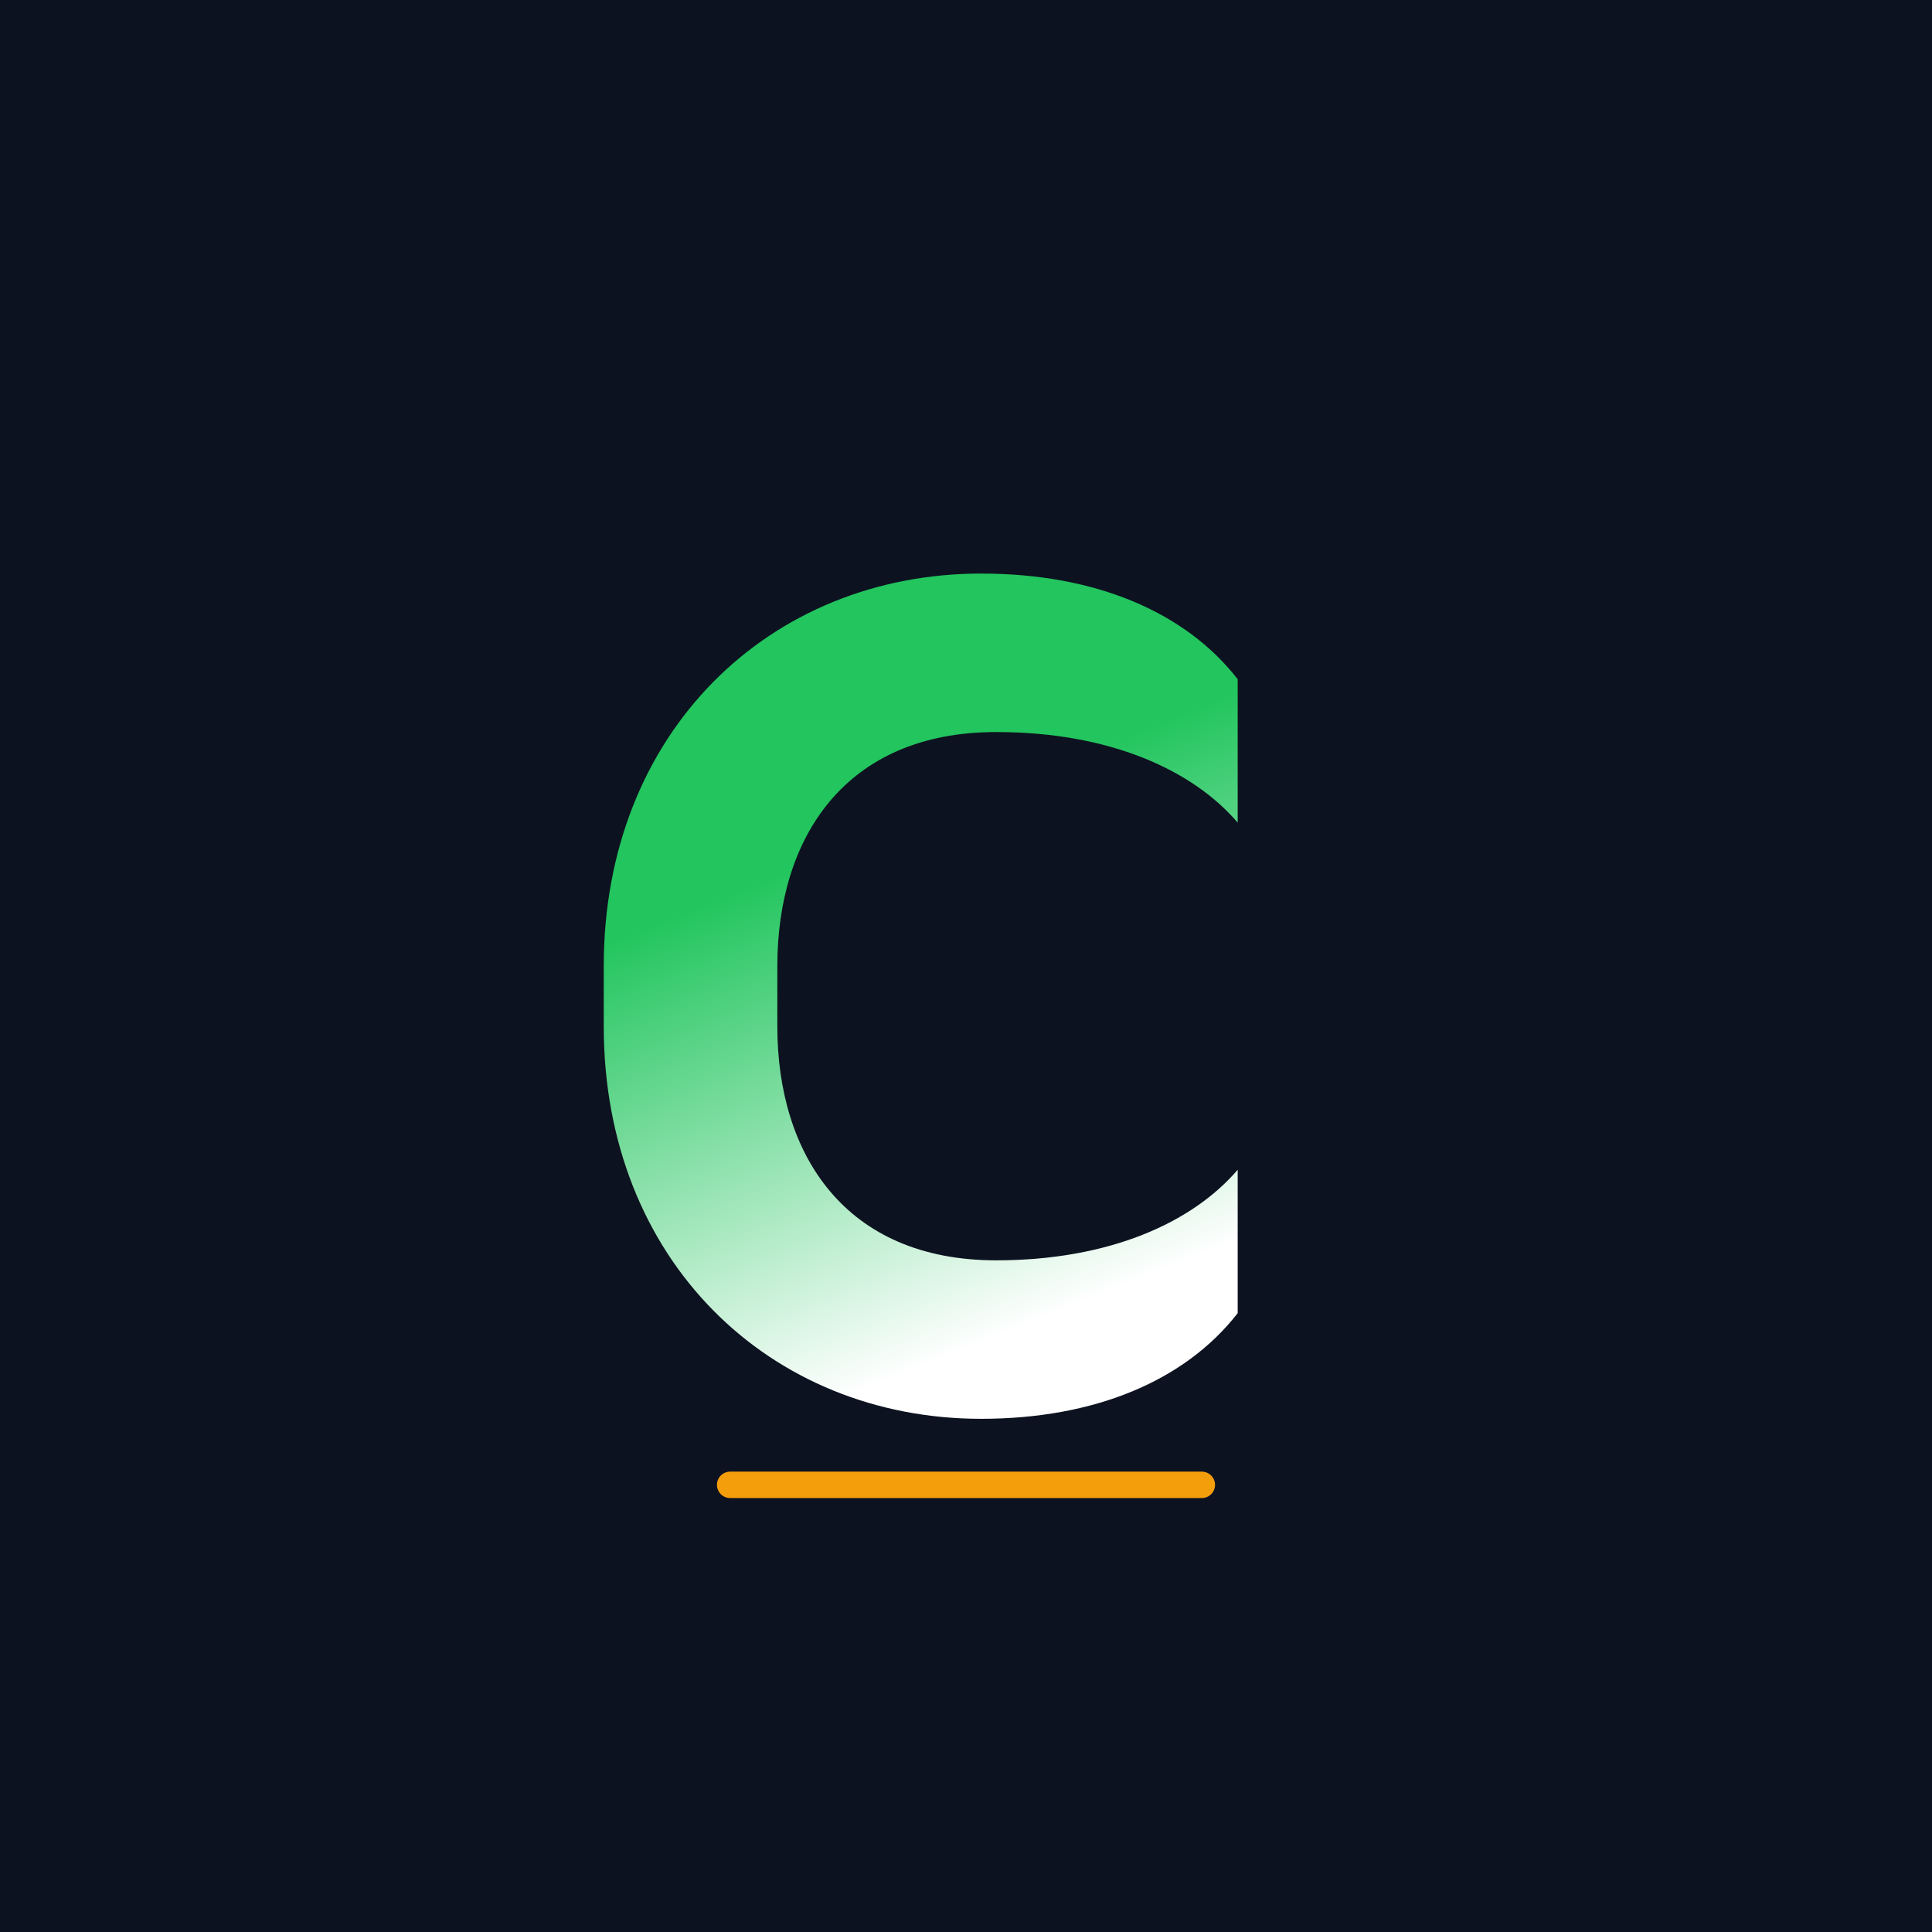
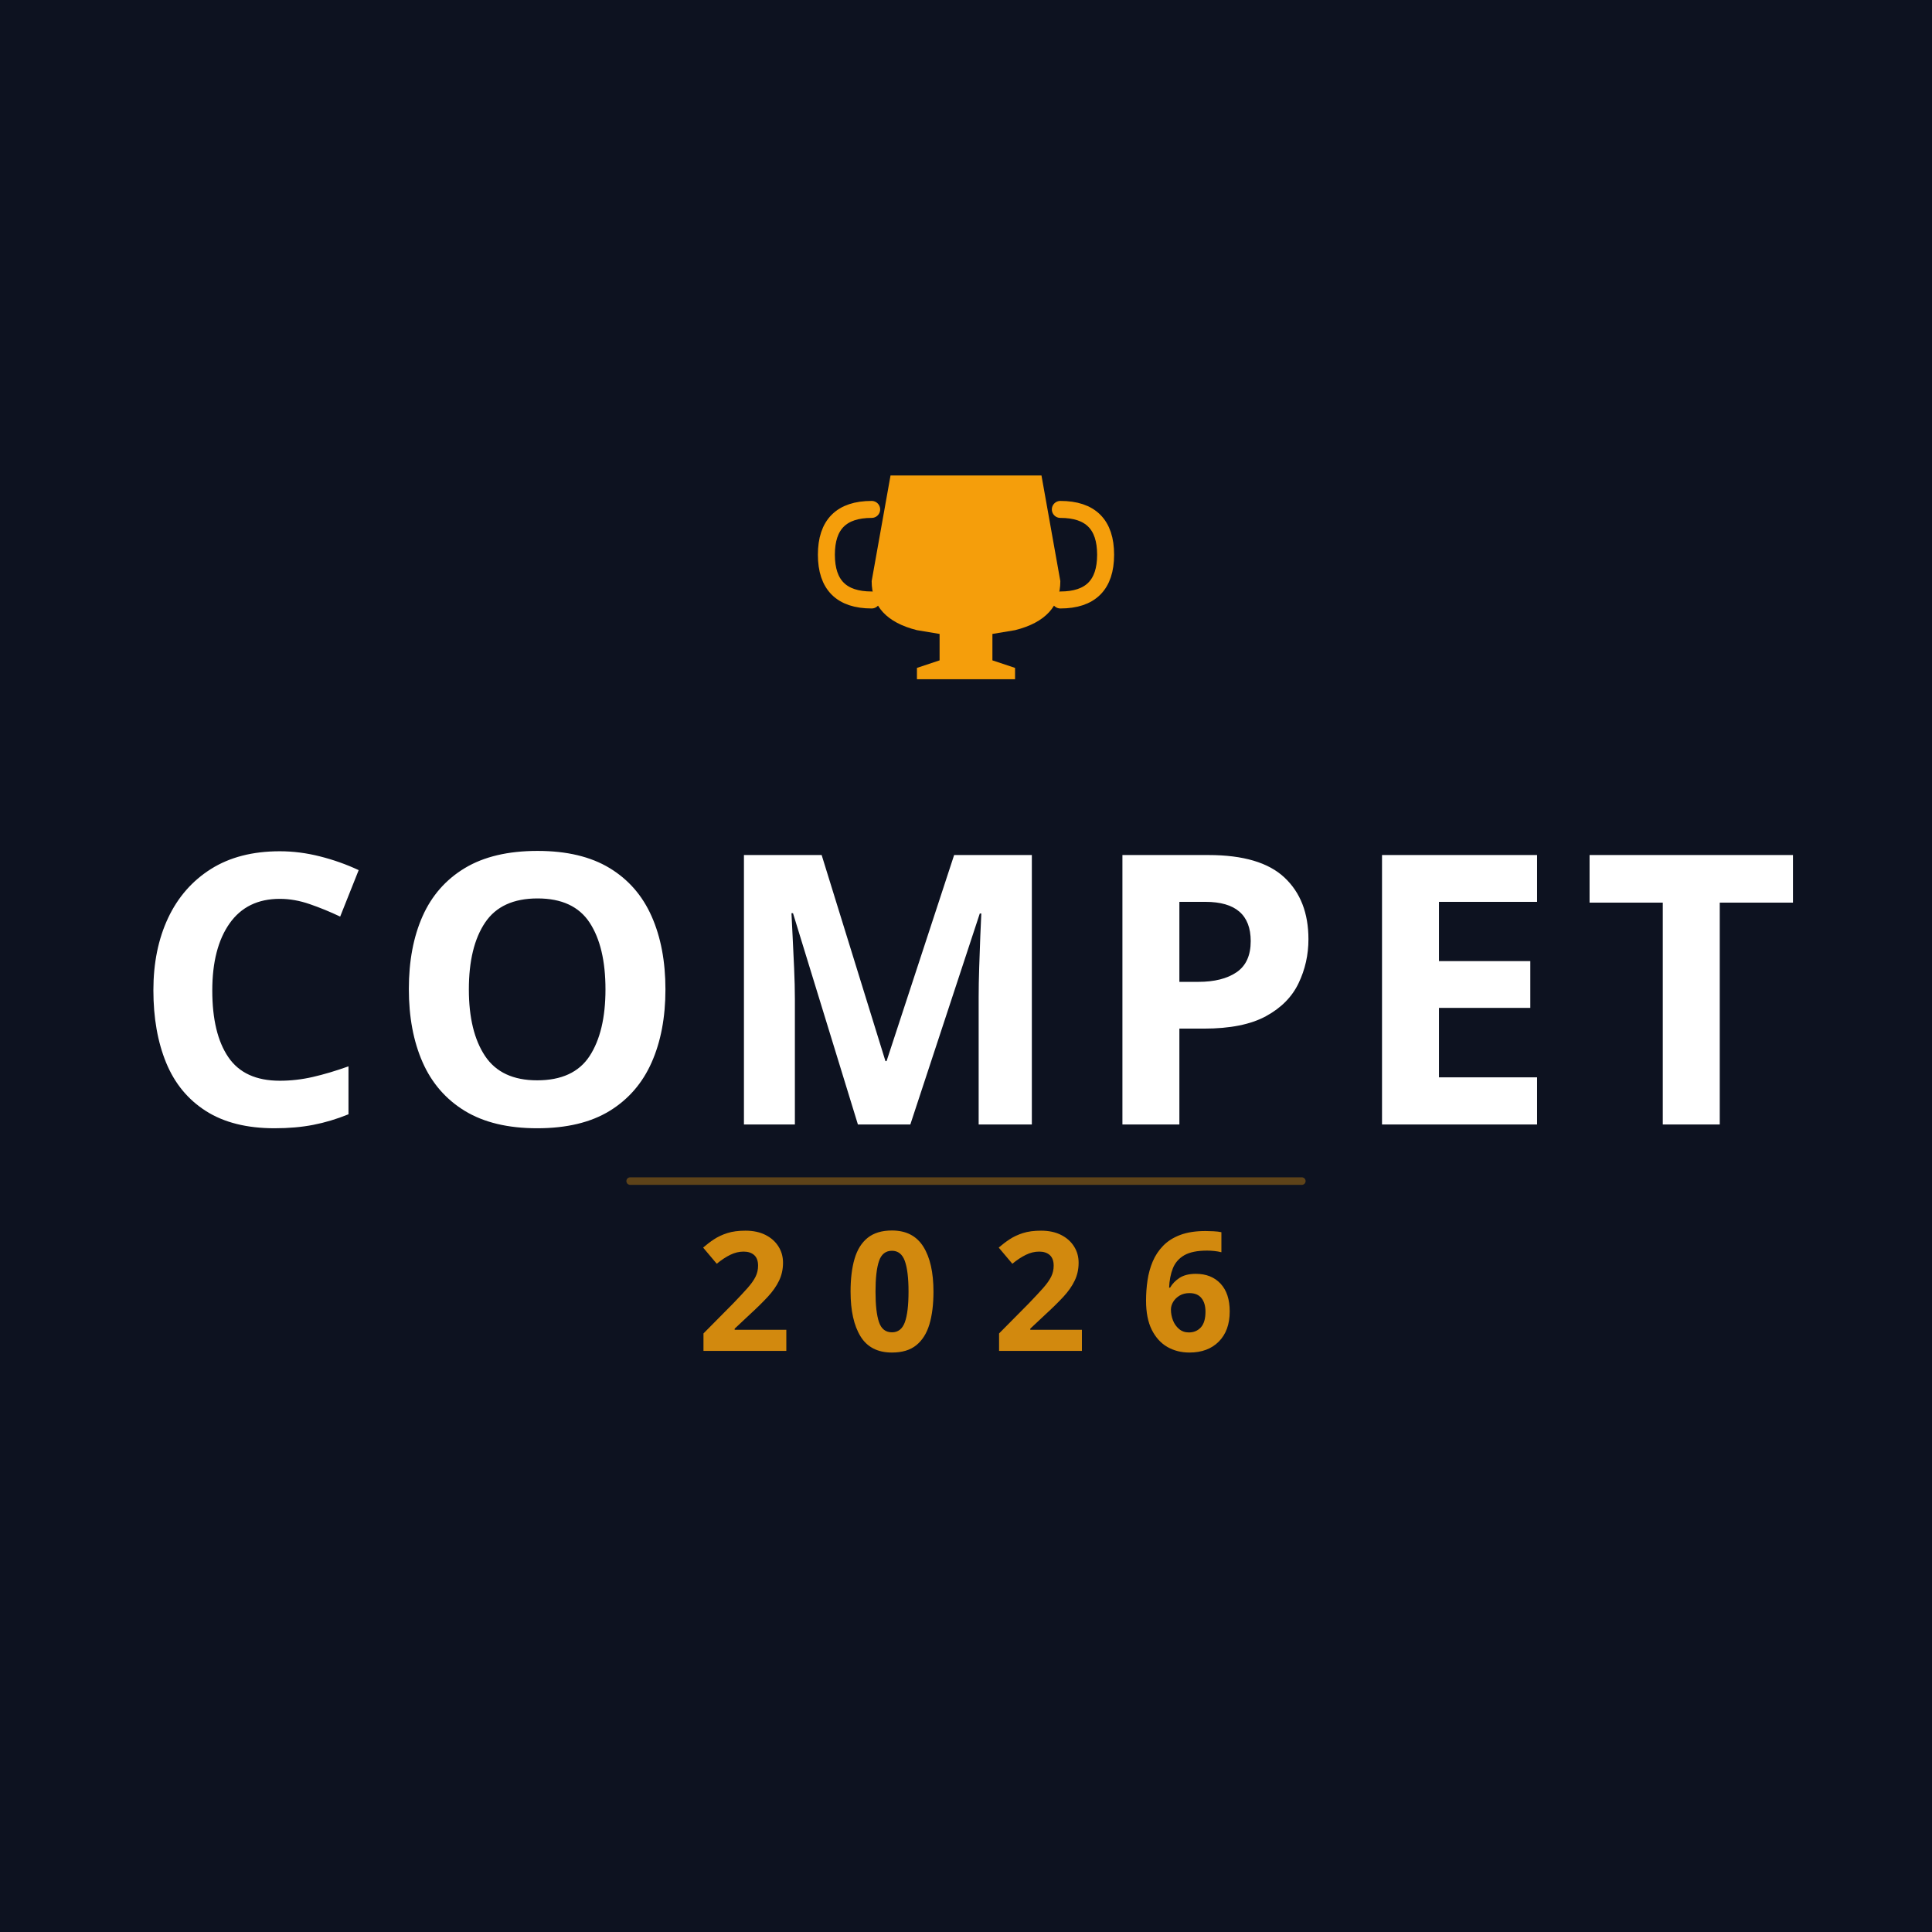
<svg xmlns="http://www.w3.org/2000/svg" viewBox="0 0 512 512" width="512" height="512">
-   <defs>
-     <linearGradient id="cGradMask" x1="0" y1="0" x2="0.3" y2="1">
-       <stop offset="0%" stop-color="#22c55e" />
-       <stop offset="40%" stop-color="#22c55e" />
-       <stop offset="100%" stop-color="#ffffff" />
-     </linearGradient>
-   </defs>
-   <rect x="0" y="0" width="512" height="512" fill="#0d1220" />
-   <path d="     M 328 180     C 314 162, 290 152, 260 152     C 204 152, 160 194, 160 256     L 160 272     C 160 334, 204 376, 260 376     C 290 376, 314 366, 328 348     L 328 310     C 316 324, 294 334, 264 334     C 224 334, 206 306, 206 272     L 206 256     C 206 222, 224 194, 264 194     C 294 194, 316 204, 328 218     Z   " fill="url(#cGradMask)" />
-   <rect x="190" y="390" width="132" height="7" rx="3.5" fill="#f59e0b" />
+   <rect width="512" height="512" fill="#0d1220" />
+   <g transform="translate(256, 160)">
+     <path d="M-20 -34 L-25 -6 Q-25 4 -13 7 L-7 8 L-7 15 L-13 17 L-13 20 L13 20 L13 17 L7 15 L7 8 L13 7 Q25 4 25 -6 L20 -34 Z" fill="#f59e0b" />
+     <path d="M-25 -25 Q-37 -25 -37 -13 Q-37 -1 -25 -1" fill="none" stroke="#f59e0b" stroke-width="4.5" stroke-linecap="round" />
+     <path d="M25 -25 Q37 -25 37 -13 Q37 -1 25 -1" fill="none" stroke="#f59e0b" stroke-width="4.5" stroke-linecap="round" />
+   </g>
+   <text x="256" y="298" text-anchor="middle" font-family="'Barlow Condensed','Arial Narrow',Impact,sans-serif" font-weight="700" font-size="100" fill="#ffffff" letter-spacing="6">COMPET</text>
+   <rect x="166" y="312" width="180" height="2" rx="1" fill="#f59e0b" opacity="0.35" />
+   <text x="256" y="358" text-anchor="middle" font-family="'Barlow Condensed','Arial Narrow',sans-serif" font-weight="600" font-size="44" fill="#f59e0b" letter-spacing="14" opacity="0.85">2026</text>
</svg>
